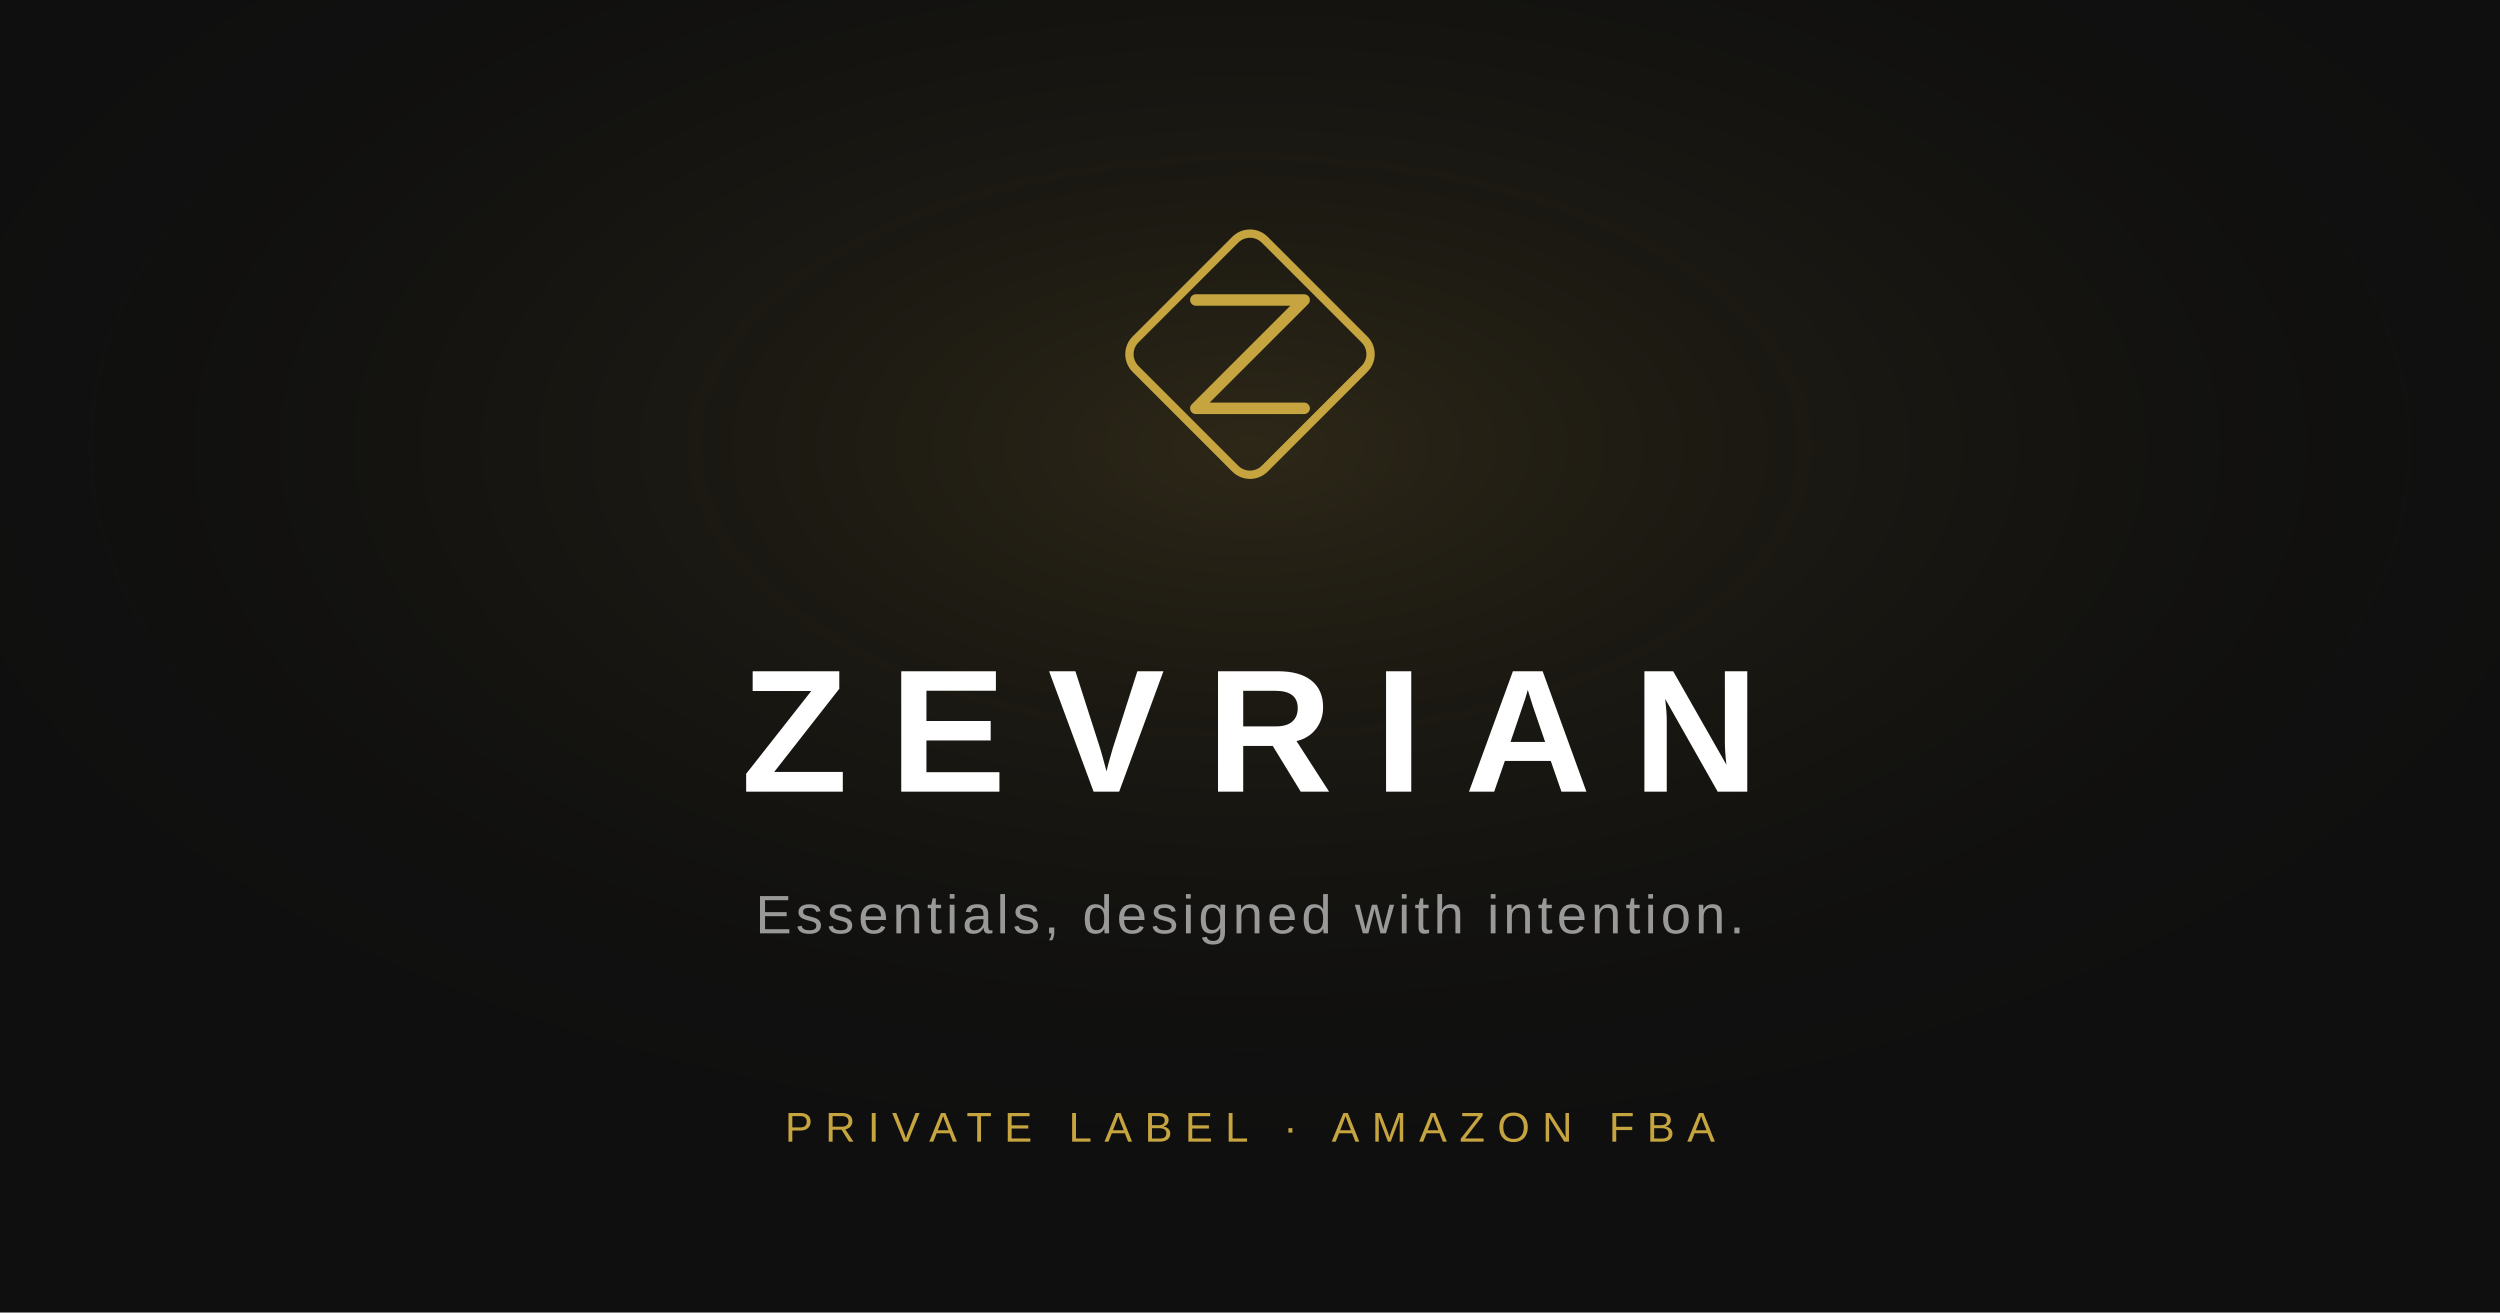
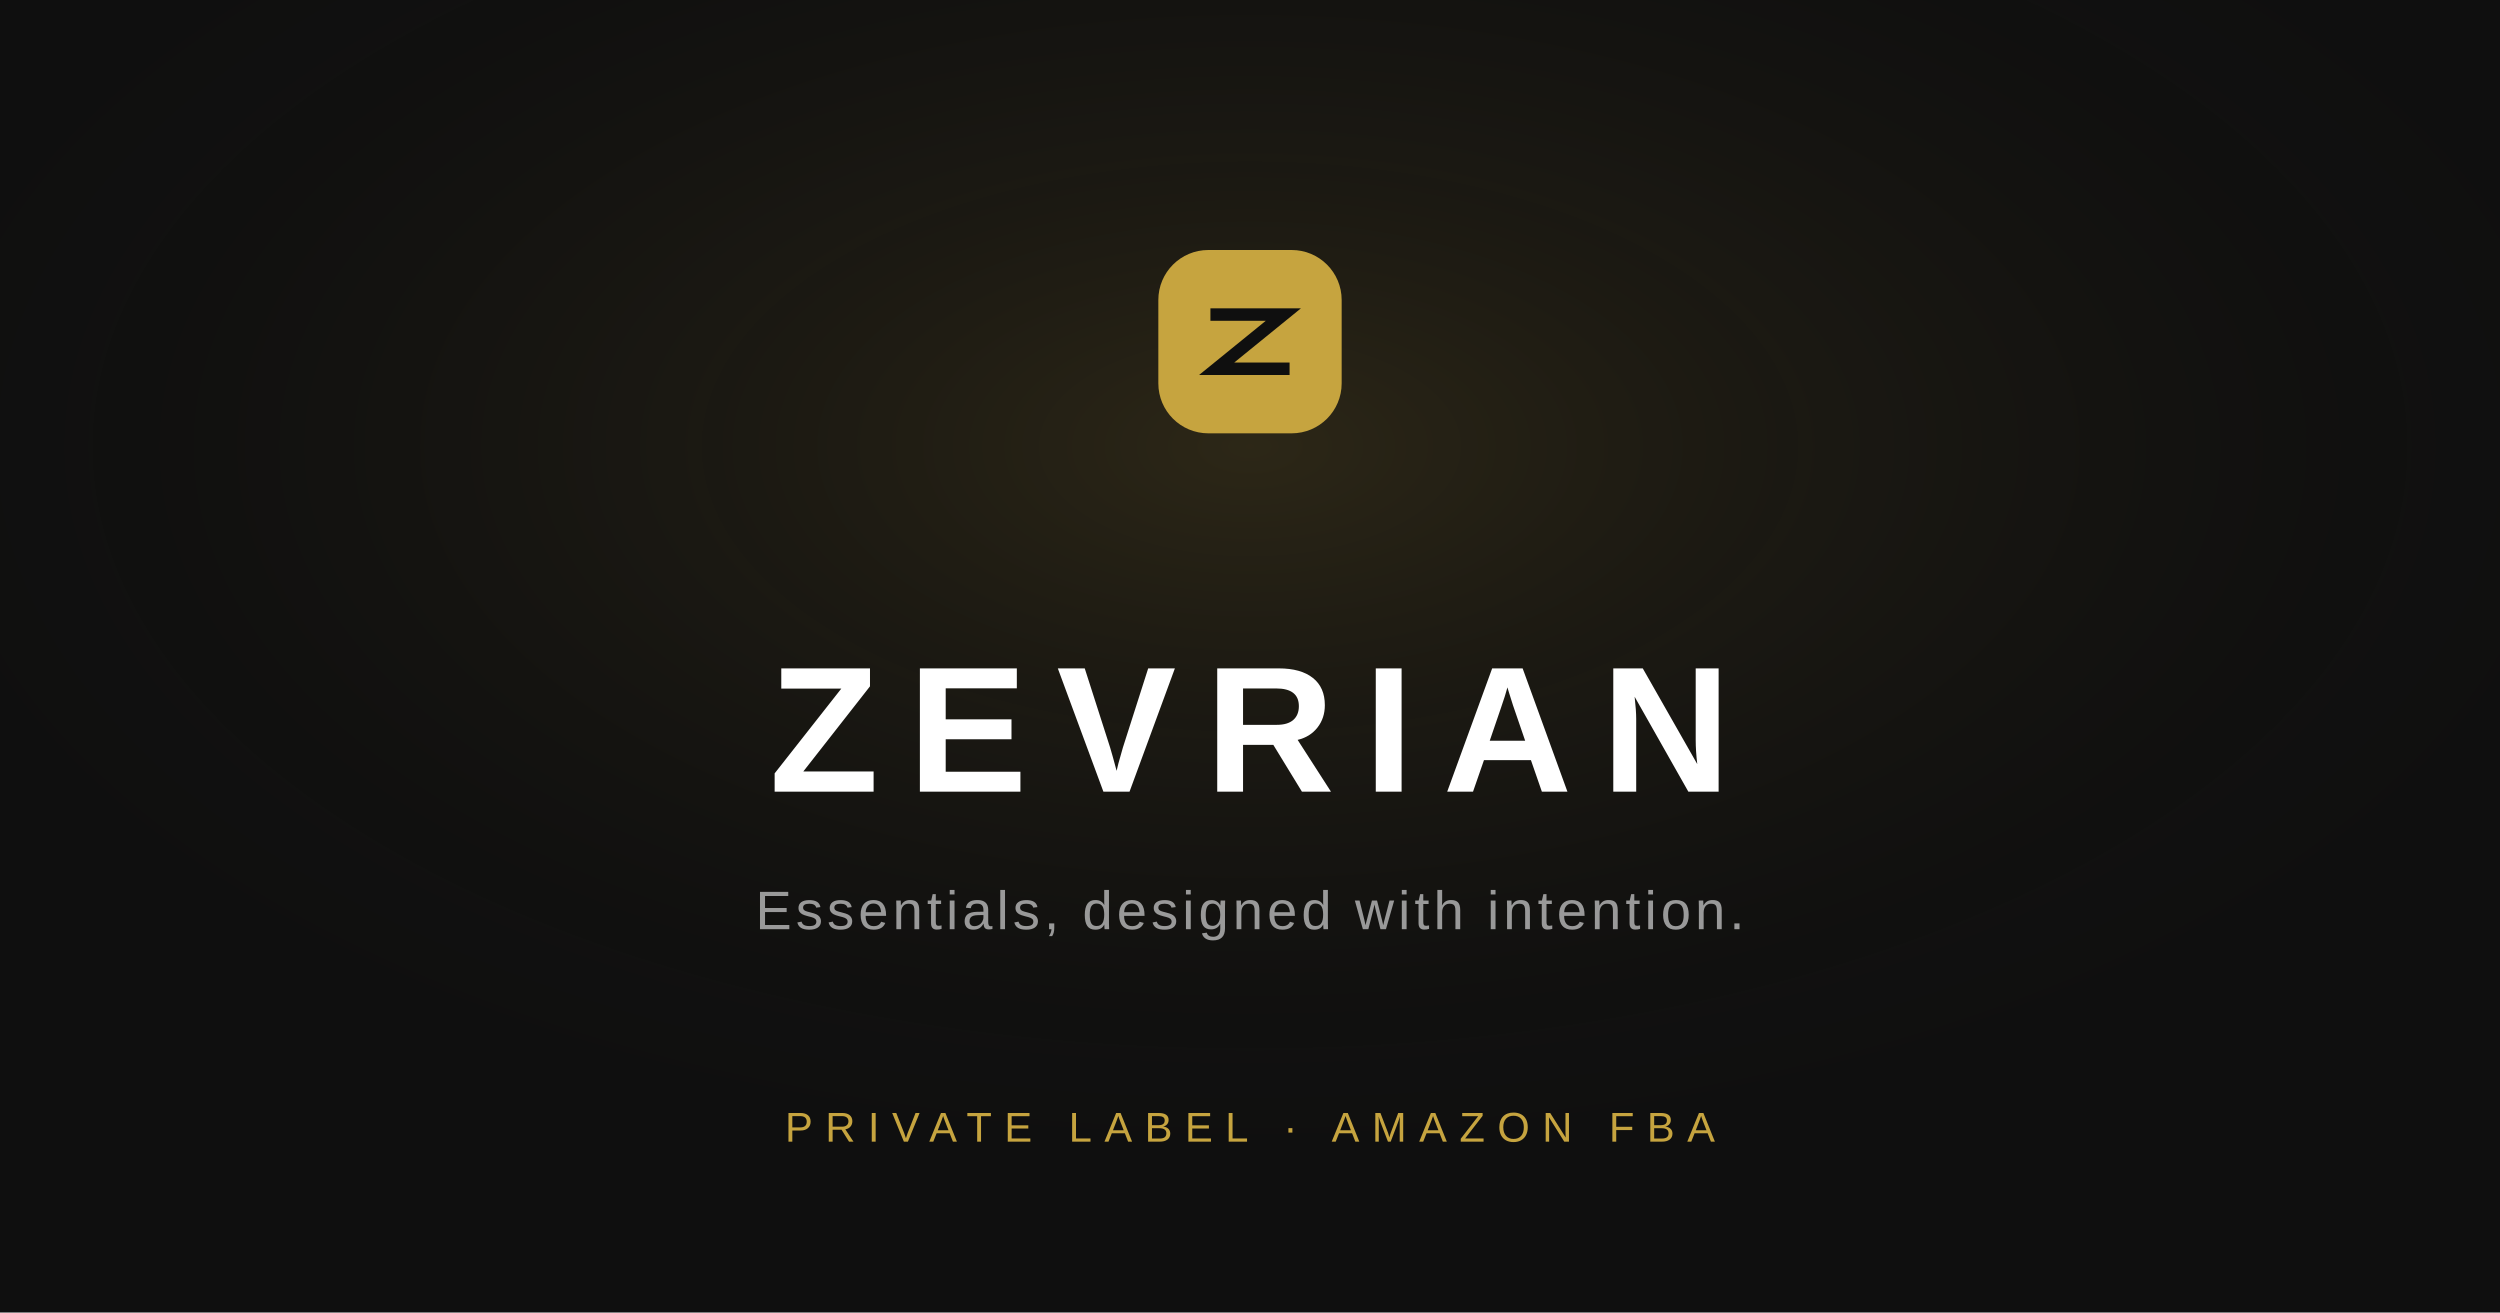
<svg xmlns="http://www.w3.org/2000/svg" width="1200" height="630" viewBox="0 0 1200 630" fill="none">
  <rect width="1200" height="630" fill="#0F0F0F" />
  <radialGradient id="glow" cx="50%" cy="34%" r="58%">
    <stop offset="0%" stop-color="#C6A43F" stop-opacity="0.16" />
    <stop offset="100%" stop-color="#0F0F0F" stop-opacity="0" />
  </radialGradient>
  <rect width="1200" height="630" fill="url(#glow)" />
-   <g transform="translate(600 170)">
-     <rect x="0" y="-62" width="87.7" height="87.7" rx="10" transform="rotate(45 0 -62)" stroke="#C6A43F" stroke-width="4" />
-     <path d="M-26 -26H26L-26 26H26" stroke="#C6A43F" stroke-width="5.5" stroke-linecap="round" stroke-linejoin="round" />
+   <g transform="translate(556 120)">
+     <rect width="88" height="88" rx="24" fill="#C6A43F" />
+     <path d="M28 31H60L28 57H60" stroke="#0F0F0F" stroke-width="6" stroke-linecap="square" stroke-linejoin="miter" />
  </g>
-   <text x="600" y="380" text-anchor="middle" font-family="system-ui, -apple-system, 'Segoe UI', Arial, sans-serif" font-size="84" font-weight="600" letter-spacing="20" fill="#FFFFFF">ZEVRIAN</text>
-   <text x="600" y="448" text-anchor="middle" font-family="system-ui, -apple-system, 'Segoe UI', Arial, sans-serif" font-size="26" letter-spacing="2" fill="#999999">Essentials, designed with intention.</text>
+   <text x="600" y="380" text-anchor="middle" font-family="system-ui, -apple-system, 'Segoe UI', Arial, sans-serif" font-size="86" font-weight="700" letter-spacing="14" fill="#FFFFFF">ZEVRIAN</text>
+   <text x="600" y="446" text-anchor="middle" font-family="system-ui, -apple-system, 'Segoe UI', Arial, sans-serif" font-size="26" letter-spacing="2" fill="#999999">Essentials, designed with intention.</text>
  <text x="600" y="548" text-anchor="middle" font-family="system-ui, -apple-system, 'Segoe UI', Arial, sans-serif" font-size="20" letter-spacing="6" fill="#C6A43F">PRIVATE LABEL · AMAZON FBA</text>
</svg>
